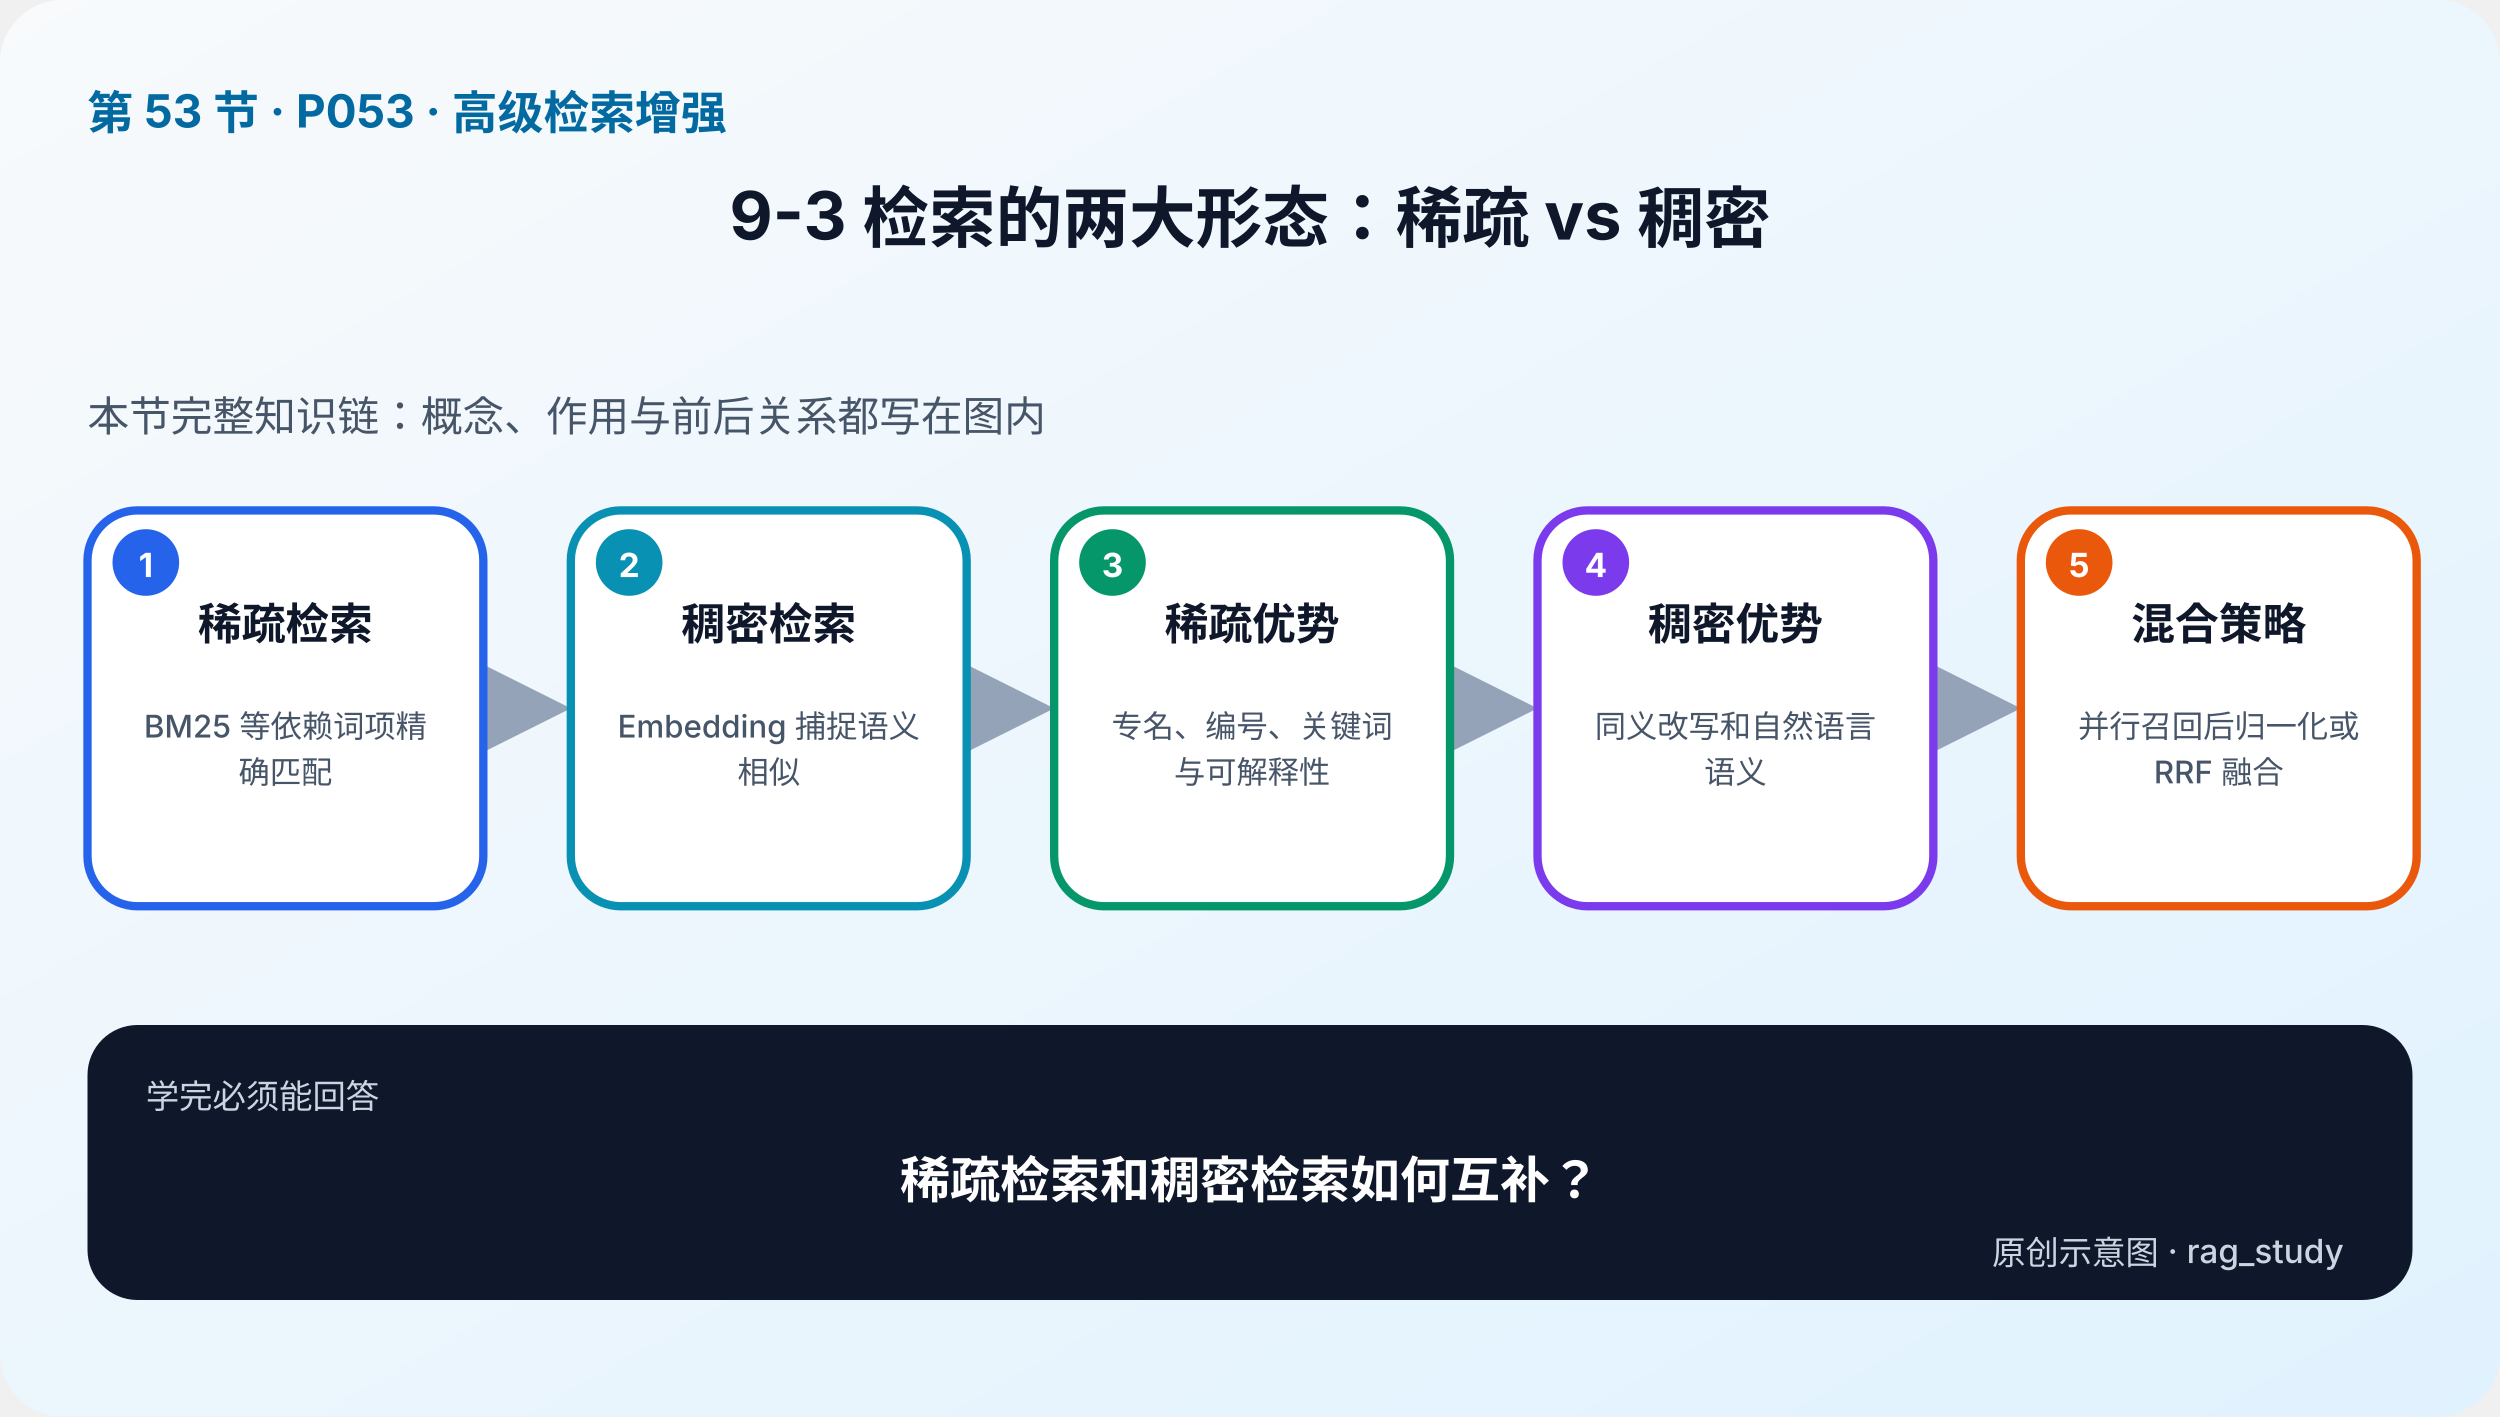
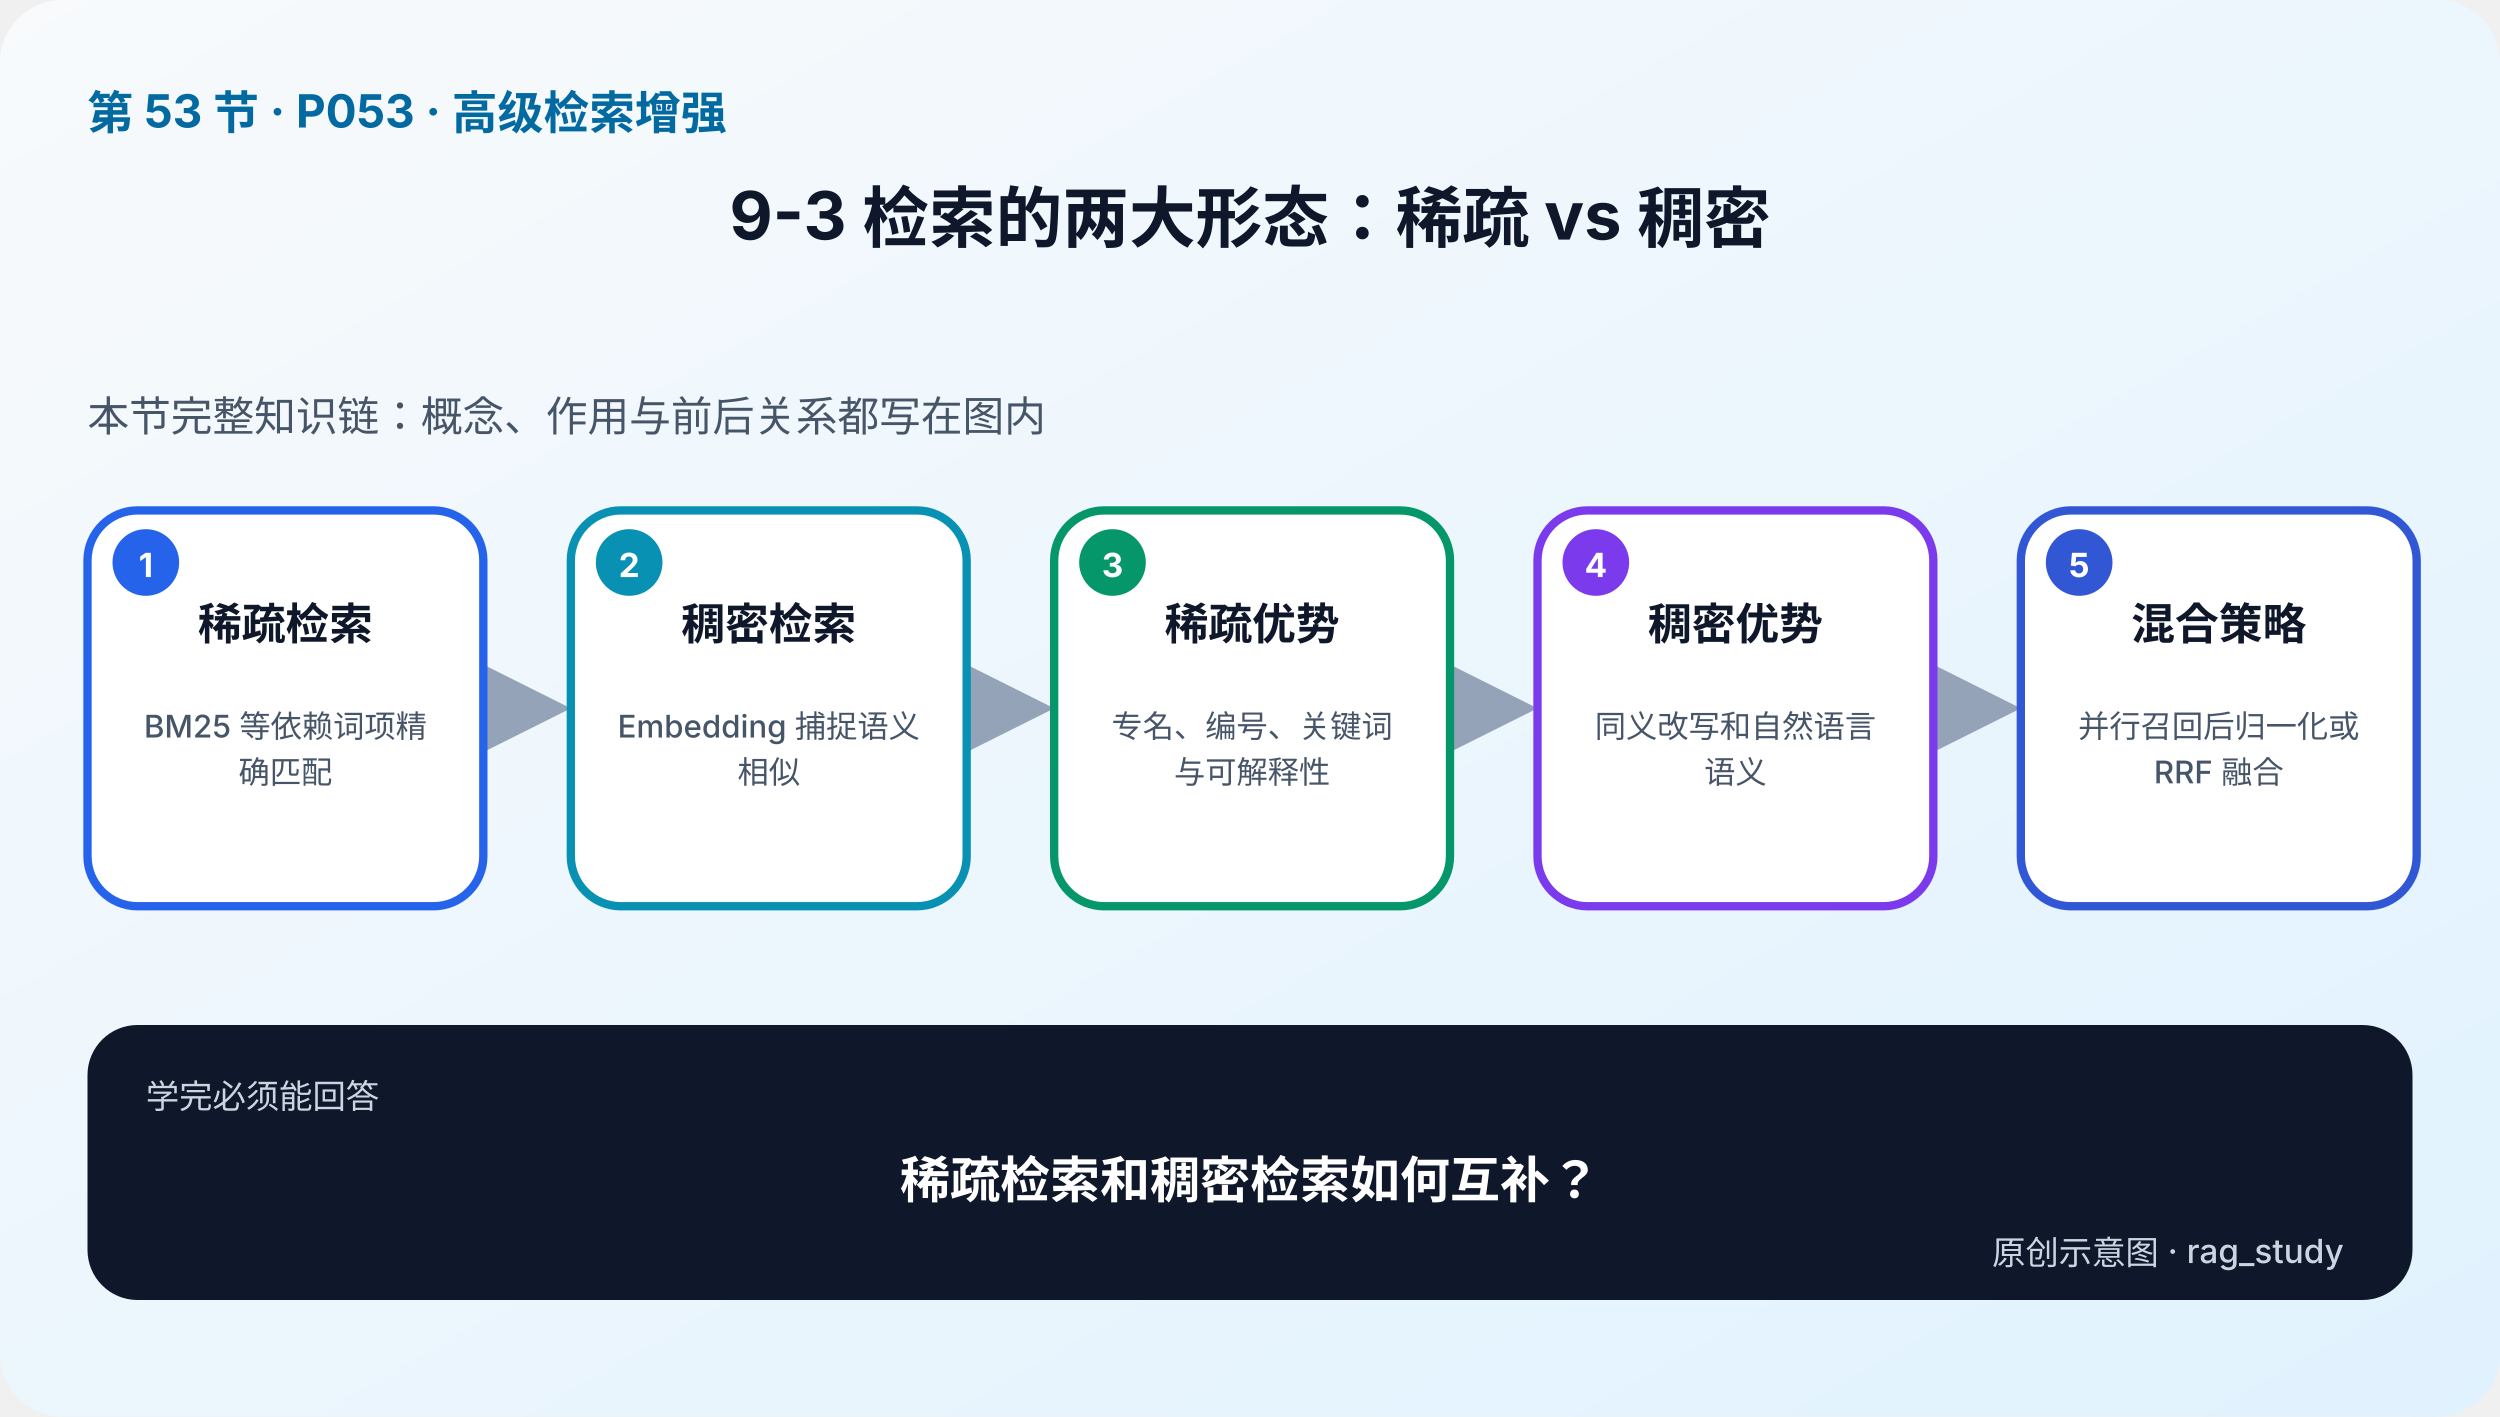
<svg xmlns="http://www.w3.org/2000/svg" role="img" width="1200" height="680" viewBox="0 0 1200 680">
  <defs>
    <linearGradient id="bg" x1="0" x2="1" y1="0" y2="1">
      <stop offset="0" stop-color="#f8fafc" />
      <stop offset="1" stop-color="#e0f2fe" />
    </linearGradient>
    <marker id="arrow" markerWidth="12" markerHeight="12" refX="10" refY="6" orient="auto">
      <path d="M0,0 L12,6 L0,12 z" fill="#94a3b8" />
    </marker>
    <style>
      .chapter { font: 700 22px -apple-system,BlinkMacSystemFont,"Segoe UI","PingFang SC",sans-serif; fill:#0369a1; }
      .title { font: 700 32px -apple-system,BlinkMacSystemFont,"Segoe UI","PingFang SC",sans-serif; fill:#0f172a; }
      .number { font: 700 16px -apple-system,BlinkMacSystemFont,"Segoe UI","PingFang SC",sans-serif; fill:white; }
      .node { font: 700 21px -apple-system,BlinkMacSystemFont,"Segoe UI","PingFang SC",sans-serif; fill:#0f172a; }
      .detail { font: 500 15px -apple-system,BlinkMacSystemFont,"Segoe UI","PingFang SC",sans-serif; fill:#475569; }
      .hint { font: 500 20px -apple-system,BlinkMacSystemFont,"Segoe UI","PingFang SC",sans-serif; fill:#475569; }
      .question { font: 700 24px -apple-system,BlinkMacSystemFont,"Segoe UI","PingFang SC",sans-serif; fill:white; }
      .brand { font: 500 16px -apple-system,BlinkMacSystemFont,"Segoe UI","PingFang SC",sans-serif; fill:#cbd5e1; }
    </style>
  </defs>
  <rect width="1200" height="680" rx="30" fill="url(#bg)" />
  <text x="42" y="62" class="chapter">第 53 节 · P053 · 高级检索增强</text>
  <text x="600" y="115" text-anchor="middle" class="title">9-3 检索的两大形态：稀疏 vs 稠密</text>
  <text x="42" y="207" class="hint">本节完整知识链：概念、作用与前后关系都写在图内</text>
  <path d="M 236 340 L 266 340" stroke="#94a3b8" stroke-width="4" marker-end="url(#arrow)" />
  <path d="M 468 340 L 498 340" stroke="#94a3b8" stroke-width="4" marker-end="url(#arrow)" />
  <path d="M 700 340 L 730 340" stroke="#94a3b8" stroke-width="4" marker-end="url(#arrow)" />
  <path d="M 932 340 L 962 340" stroke="#94a3b8" stroke-width="4" marker-end="url(#arrow)" />
  <rect x="42" y="245" width="190" height="190" rx="24" fill="white" stroke="#2563eb" stroke-width="4" />
  <circle cx="70" cy="270" r="16" fill="#2563eb" />
  <text x="70" y="277" text-anchor="middle" class="number">1</text>
  <text x="137" y="307" text-anchor="middle" class="node">稀疏检索</text>
  <text x="137" y="354" text-anchor="middle" class="detail">BM25 等依赖词项精</text>
  <text x="137" y="376" text-anchor="middle" class="detail">确匹配</text>
  <rect x="274" y="245" width="190" height="190" rx="24" fill="white" stroke="#0891b2" stroke-width="4" />
  <circle cx="302" cy="270" r="16" fill="#0891b2" />
  <text x="302" y="277" text-anchor="middle" class="number">2</text>
  <text x="369" y="307" text-anchor="middle" class="node">稠密检索</text>
  <text x="369" y="354" text-anchor="middle" class="detail">Embedding 捕捉语义</text>
  <text x="369" y="376" text-anchor="middle" class="detail">相似</text>
  <rect x="506" y="245" width="190" height="190" rx="24" fill="white" stroke="#059669" stroke-width="4" />
  <circle cx="534" cy="270" r="16" fill="#059669" />
  <text x="534" y="277" text-anchor="middle" class="number">3</text>
  <text x="601" y="307" text-anchor="middle" class="node">稀疏优势</text>
  <text x="601" y="354" text-anchor="middle" class="detail">专名、编号、关键词</text>
  <text x="601" y="376" text-anchor="middle" class="detail">与可解释性</text>
  <rect x="738" y="245" width="190" height="190" rx="24" fill="white" stroke="#7c3aed" stroke-width="4" />
  <circle cx="766" cy="270" r="16" fill="#7c3aed" />
  <text x="766" y="277" text-anchor="middle" class="number">4</text>
  <text x="833" y="307" text-anchor="middle" class="node">稠密优势</text>
  <text x="833" y="354" text-anchor="middle" class="detail">同义改写和自然语言</text>
  <text x="833" y="376" text-anchor="middle" class="detail">语义</text>
-   <rect x="970" y="245" width="190" height="190" rx="24" fill="white" stroke="#ea580c" stroke-width="4" />
-   <circle cx="998" cy="270" r="16" fill="#ea580c" />
+   <rect x="970" y="245" width="190" height="190" rx="24" fill="white" stroke="#3157d5" stroke-width="4" />
+   <circle cx="998" cy="270" r="16" fill="#3157d5" />
  <text x="998" y="277" text-anchor="middle" class="number">5</text>
  <text x="1065" y="307" text-anchor="middle" class="node">混合策略</text>
  <text x="1065" y="354" text-anchor="middle" class="detail">并行召回后归一化或</text>
  <text x="1065" y="376" text-anchor="middle" class="detail">RRF 融合</text>
  <rect x="42" y="492" width="1116" height="132" rx="24" fill="#0f172a" />
  <text x="70" y="532" class="brand">学完必须能回答</text>
  <text x="600" y="575" text-anchor="middle" class="question">稀疏检索和稠密检索如何互补？</text>
  <text x="1125" y="607" text-anchor="end" class="brand">原创示意图 · rag_study</text>
</svg>
